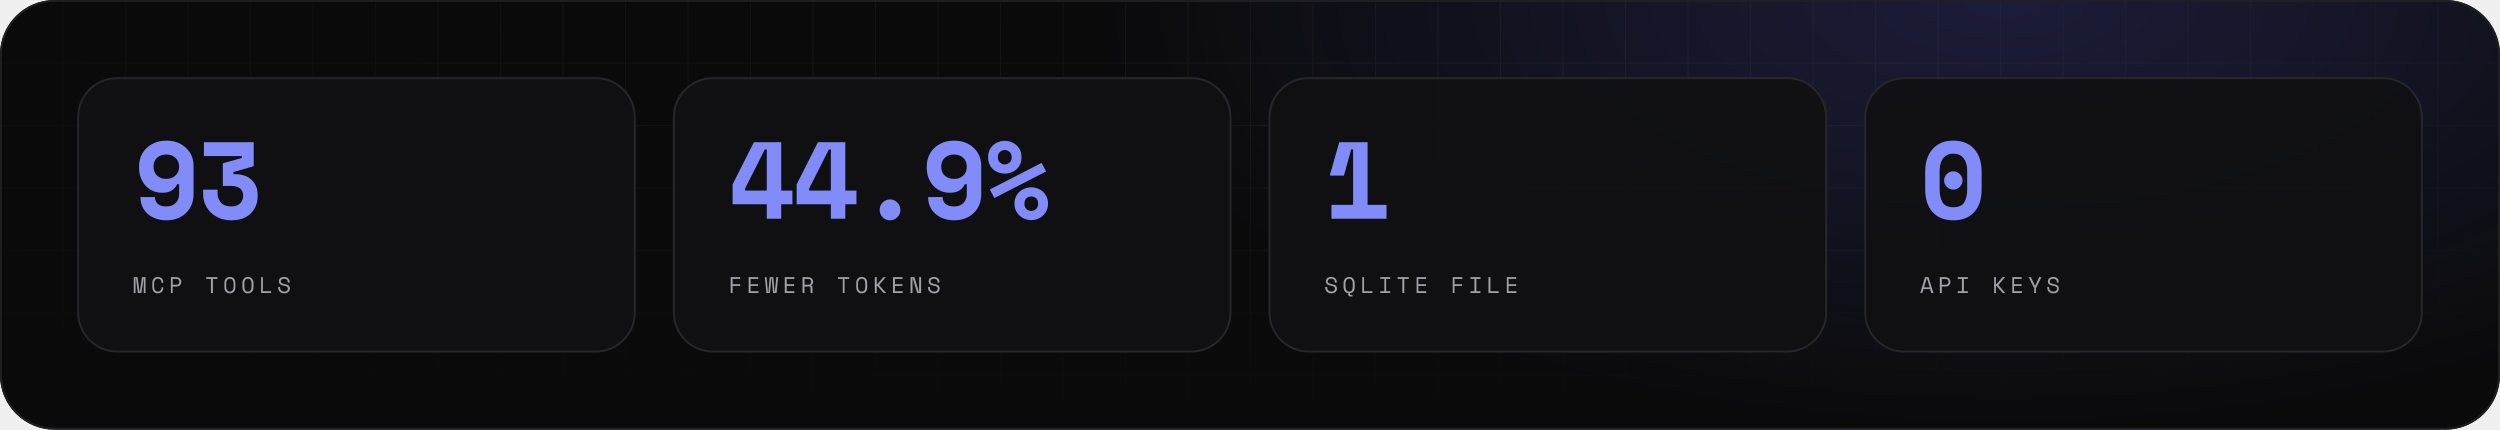
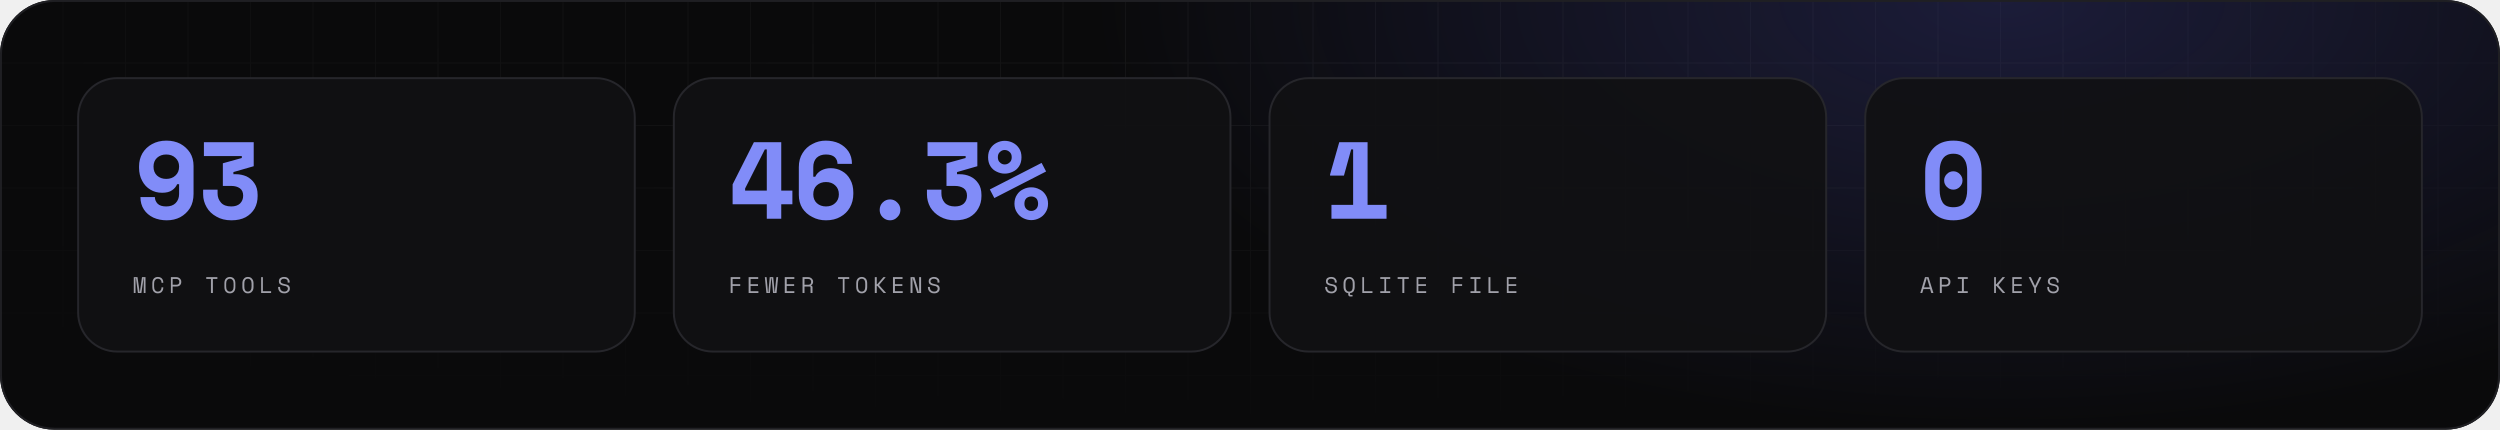
- <svg xmlns="http://www.w3.org/2000/svg" viewBox="0 0 1280 220" width="1280" height="220" role="img" aria-label="93 MCP TOOLS. 44.9% FEWER TOKENS. 1 SQLITE FILE. 0 API KEYS">
+ <svg xmlns="http://www.w3.org/2000/svg" viewBox="0 0 1280 220" width="1280" height="220" role="img" aria-label="93 MCP TOOLS. 46.3% FEWER TOKENS. 1 SQLITE FILE. 0 API KEYS">
  <defs>
    <radialGradient id="vmp-stats-d-g">
      <stop offset="0" stop-color="#6366f1" stop-opacity="0.2" />
      <stop offset="1" stop-color="#6366f1" stop-opacity="0" />
    </radialGradient>
    <pattern id="vmp-stats-d-grid" width="32" height="32" patternUnits="userSpaceOnUse">
      <path d="M32 0H0V32" fill="none" stroke="#ffffff" stroke-opacity="0.045" stroke-width="1" />
    </pattern>
    <radialGradient id="vmp-stats-d-fade" cx="0.5" cy="0.2" r="0.8">
      <stop offset="0" stop-color="#fff" />
      <stop offset="1" stop-color="#fff" stop-opacity="0" />
    </radialGradient>
    <mask id="vmp-stats-d-m">
      <rect width="1280" height="220" fill="url(#vmp-stats-d-fade)" />
    </mask>
    <clipPath id="vmp-stats-d-clip">
      <rect width="1280" height="220" rx="28" />
    </clipPath>
  </defs>
  <g clip-path="url(#vmp-stats-d-clip)">
    <rect width="1280" height="220" fill="#0a0a0b" />
    <rect width="1280" height="220" fill="url(#vmp-stats-d-grid)" mask="url(#vmp-stats-d-m)" />
    <ellipse cx="1024" cy="0" rx="461" ry="220" fill="url(#vmp-stats-d-g)" />
  </g>
  <rect x="0.5" y="0.5" width="1279" height="219" rx="27.5" fill="none" stroke="#1f1f23" />
  <rect x="40.0" y="40" width="285.0" height="140" rx="20" fill="#111113" fill-opacity="0.92" stroke="#26262b" />
  <path fill="#818cf8" d="M85.4 112.8Q81.6 112.8 78.5 111.4Q75.4 109.9 73.7 107.3Q71.9 104.6 71.9 100.9H79.3Q79.3 102.8 80.7 104.3Q82.1 105.7 85.1 105.7Q88.2 105.7 89.9 104Q91.7 102.2 91.7 99.3V94.3H90.7Q89.9 96.2 88.1 97.4Q86.3 98.7 83 98.7Q79.6 98.7 77 97.1Q74.3 95.5 72.8 92.6Q71.2 89.7 71.2 85.9V85.2Q71.2 81.5 72.9 78.5Q74.7 75.5 77.8 73.8Q81 72 85.2 72Q89.2 72 92.3 73.6Q95.4 75.3 97.3 78.2Q99.1 81.1 99.1 85V99.2Q99.1 103.5 97.3 106.5Q95.4 109.5 92.3 111.2Q89.2 112.8 85.4 112.8ZM85.1 91.6Q88 91.6 89.8 89.9Q91.7 88.2 91.7 85.3Q91.7 82.5 89.8 80.8Q88 79.1 85.1 79.1Q82.3 79.1 80.4 80.8Q78.6 82.5 78.6 85.3Q78.6 88.2 80.4 89.9Q82.3 91.6 85.1 91.6ZM118.5 112.8Q114 112.8 110.8 110.9Q107.5 109.1 105.8 106.1Q104 103 104 99.5V97.1H111.4V99.1Q111.4 101.8 113.2 103.8Q114.9 105.7 118.4 105.7Q121.3 105.7 122.9 104.2Q124.5 102.6 124.5 100.2Q124.5 97.6 122.8 96.4Q121.1 95.2 118.5 95.2H114.1V83.6L123.8 80.9V79.9H104.4V72.8H129.9V85.1L119.5 88.1V89.2H120.8Q123.6 89.2 126.2 90.3Q128.7 91.5 130.3 93.9Q131.9 96.2 131.9 99.8V100.5Q131.9 103.9 130.4 106.7Q128.8 109.5 125.8 111.2Q122.8 112.8 118.5 112.8Z" />
  <path fill="#a1a1aa" d="M68.5 150V141.9H70.4L71.5 149.6H71.6L72.7 141.9H74.5V150H73.6V142.4H73.5L72.4 150H70.6L69.6 142.4H69.4V150ZM80.8 150.2Q79.5 150.2 78.7 149.3Q78 148.5 78 146.9V145.1Q78 143.5 78.7 142.7Q79.5 141.8 80.8 141.8Q81.7 141.8 82.4 142.2Q83 142.6 83.3 143.2Q83.6 143.9 83.6 144.7V144.8H82.7V144.7Q82.7 144.2 82.5 143.7Q82.3 143.3 81.9 143Q81.5 142.7 80.8 142.7Q79.9 142.7 79.4 143.4Q78.9 144 78.9 145.1V146.8Q78.9 148 79.4 148.6Q79.9 149.3 80.8 149.3Q81.5 149.3 81.9 149Q82.3 148.7 82.5 148.2Q82.7 147.8 82.7 147.2V147.1H83.6V147.2Q83.6 148.1 83.3 148.7Q83 149.4 82.4 149.8Q81.7 150.2 80.8 150.2ZM87.5 150V141.9H90.3Q91.2 141.9 91.7 142.3Q92.2 142.6 92.5 143.1Q92.8 143.5 92.8 144.1V144.5Q92.8 145.1 92.5 145.6Q92.2 146.1 91.7 146.4Q91.1 146.7 90.3 146.7H88.4V150ZM88.4 145.8H90.2Q91.8 145.8 91.8 144.4V144.2Q91.8 143.6 91.4 143.2Q91 142.8 90.2 142.8H88.4ZM108 150V142.8H105.6V141.9H111.3V142.8H109V150ZM117.7 150.2Q116.4 150.2 115.6 149.3Q114.9 148.5 114.9 146.9V145.1Q114.9 143.5 115.6 142.7Q116.4 141.8 117.7 141.8Q119 141.8 119.8 142.7Q120.5 143.5 120.5 145.1V146.9Q120.5 148.5 119.8 149.3Q119 150.2 117.7 150.2ZM117.7 149.3Q118.6 149.3 119.1 148.6Q119.6 148 119.6 146.8V145.1Q119.6 144 119.1 143.4Q118.6 142.7 117.7 142.7Q116.8 142.7 116.3 143.4Q115.8 144 115.8 145.1V146.8Q115.8 148 116.3 148.6Q116.8 149.3 117.7 149.3ZM126.9 150.2Q125.6 150.2 124.9 149.3Q124.1 148.5 124.1 146.9V145.1Q124.1 143.5 124.9 142.7Q125.6 141.8 126.9 141.8Q128.3 141.8 129 142.7Q129.8 143.5 129.8 145.1V146.9Q129.8 148.5 129 149.3Q128.3 150.2 126.9 150.2ZM126.9 149.3Q127.9 149.3 128.3 148.6Q128.8 148 128.8 146.8V145.1Q128.8 144 128.3 143.4Q127.9 142.7 126.9 142.7Q126 142.7 125.5 143.4Q125.1 144 125.1 145.1V146.8Q125.1 148 125.5 148.6Q126 149.3 126.9 149.3ZM133.7 150V141.9H134.6V149.1H138.8V150ZM145.6 150.2Q144.5 150.2 143.8 149.8Q143.1 149.4 142.8 148.7Q142.4 148.1 142.4 147.2V146.9H143.4V147.1Q143.4 148.2 144 148.7Q144.6 149.3 145.6 149.3Q146.5 149.3 146.9 148.9Q147.4 148.5 147.4 147.8V147.7Q147.4 147.1 146.9 146.8Q146.5 146.4 145.4 146.3Q144.2 146.1 143.5 145.6Q142.8 145.1 142.8 144.1V143.9Q142.8 143.3 143.1 142.8Q143.4 142.3 144 142.1Q144.6 141.8 145.4 141.8Q146.3 141.8 147 142.1Q147.6 142.5 147.9 143Q148.3 143.5 148.3 144.2V144.7H147.3V144.3Q147.3 143.7 147.1 143.4Q146.8 143 146.4 142.9Q145.9 142.7 145.4 142.7Q145 142.7 144.6 142.8Q144.2 143 144 143.3Q143.7 143.5 143.7 144V144Q143.7 144.7 144.3 145Q144.8 145.3 145.9 145.5Q147.2 145.7 147.8 146.2Q148.4 146.8 148.4 147.7V147.8Q148.4 148.9 147.6 149.5Q146.9 150.2 145.6 150.2Z" />
  <rect x="345.0" y="40" width="285.0" height="140" rx="20" fill="#111113" fill-opacity="0.92" stroke="#26262b" />
-   <path fill="#818cf8" d="M392.6 112V104.6H375.1V94.4L386 72.8H400V97.6H405.7V104.6H400V112ZM381.5 97.6H392.6V76.5H391.6L381.5 96.5ZM425.4 112V104.6H407.9V94.4L418.8 72.8H432.8V97.6H438.5V104.6H432.8V112ZM414.3 97.6H425.4V76.5H424.4L414.3 96.5ZM455.7 112.8Q453.5 112.8 451.9 111.2Q450.4 109.7 450.4 107.5Q450.4 105.2 451.9 103.7Q453.5 102.1 455.7 102.1Q457.9 102.1 459.4 103.7Q461 105.2 461 107.5Q461 109.7 459.4 111.2Q457.9 112.8 455.7 112.8ZM488.7 112.8Q484.9 112.8 481.8 111.4Q478.8 109.9 477 107.3Q475.2 104.6 475.2 100.9H482.6Q482.6 102.8 484 104.3Q485.4 105.7 488.5 105.7Q491.5 105.7 493.2 104Q495 102.2 495 99.3V94.3H494Q493.2 96.2 491.4 97.4Q489.6 98.7 486.3 98.7Q483 98.7 480.3 97.1Q477.6 95.5 476.1 92.6Q474.5 89.7 474.5 85.9V85.2Q474.5 81.5 476.2 78.5Q478 75.5 481.1 73.8Q484.3 72 488.6 72Q492.5 72 495.6 73.6Q498.8 75.3 500.6 78.2Q502.4 81.1 502.4 85V99.2Q502.4 103.5 500.6 106.5Q498.8 109.5 495.6 111.2Q492.5 112.8 488.7 112.8ZM488.5 91.6Q491.3 91.6 493.2 89.9Q495 88.2 495 85.3Q495 82.5 493.2 80.8Q491.3 79.1 488.5 79.1Q485.6 79.1 483.7 80.8Q481.9 82.5 481.9 85.3Q481.9 88.2 483.7 89.9Q485.6 91.6 488.5 91.6ZM514.4 88.9Q512.3 88.9 510.3 87.9Q508.3 87 507.1 85.1Q505.9 83.2 505.9 80.5Q505.9 77.8 507.1 76Q508.3 74.1 510.3 73.1Q512.3 72.1 514.4 72.1Q516.6 72.1 518.6 73.1Q520.6 74.1 521.8 76Q523 77.8 523 80.5Q523 83.2 521.8 85.1Q520.6 87 518.6 87.9Q516.6 88.9 514.4 88.9ZM514.4 84.2Q515.8 84.2 516.9 83.2Q518 82.3 518 80.5Q518 78.7 516.9 77.8Q515.8 76.8 514.4 76.8Q513 76.8 512 77.8Q510.9 78.7 510.9 80.5Q510.9 82.3 512 83.2Q513 84.2 514.4 84.2ZM509.1 101.4 506.8 97 533.3 83.4 535.6 87.8ZM528 112.7Q525.9 112.7 523.9 111.7Q521.9 110.7 520.7 108.8Q519.4 106.9 519.4 104.3Q519.4 101.6 520.7 99.7Q521.9 97.8 523.9 96.9Q525.9 95.9 528 95.9Q530.2 95.9 532.1 96.9Q534.1 97.8 535.3 99.7Q536.6 101.6 536.6 104.3Q536.6 106.9 535.3 108.8Q534.1 110.7 532.1 111.7Q530.2 112.7 528 112.7ZM528 108Q529.4 108 530.5 107Q531.5 106 531.5 104.3Q531.5 102.5 530.5 101.5Q529.4 100.6 528 100.6Q526.6 100.6 525.5 101.5Q524.5 102.5 524.5 104.3Q524.5 106 525.5 107Q526.6 108 528 108Z" />
+   <path fill="#818cf8" d="M392.6 112V104.6H375.1V94.4L386 72.8H400V97.6H405.7V104.6H400V112ZM381.5 97.6H392.6V76.5H391.6L381.5 96.5ZM422.9 112.8Q419 112.8 415.9 111.1Q412.7 109.5 410.8 106.6Q409 103.7 409 99.8V85.6Q409 81.4 410.9 78.4Q412.8 75.3 416 73.7Q419.1 72 422.8 72Q426.5 72 429.6 73.4Q432.6 74.9 434.4 77.5Q436.2 80.2 436.2 83.9H428.8Q428.8 81.9 427.4 80.5Q425.9 79.1 422.9 79.1Q419.9 79.1 418.1 80.8Q416.4 82.6 416.4 85.5V90.5H417.4Q418.3 88.5 420.4 87.3Q422.6 86.1 425.3 86.1Q428.5 86.1 431.1 87.6Q433.8 89.1 435.3 91.9Q436.9 94.7 436.9 98.6V99.2Q436.9 103.2 435.1 106.3Q433.4 109.3 430.3 111Q427.2 112.8 422.9 112.8ZM422.9 105.7Q425.8 105.7 427.6 104Q429.5 102.3 429.5 99.5Q429.5 96.6 427.6 94.9Q425.8 93.2 422.9 93.2Q420.1 93.2 418.2 94.9Q416.4 96.6 416.4 99.5Q416.4 102.3 418.2 104Q420.1 105.7 422.9 105.7ZM455.7 112.8Q453.5 112.8 451.9 111.2Q450.4 109.7 450.4 107.5Q450.4 105.2 451.9 103.7Q453.5 102.1 455.7 102.1Q457.9 102.1 459.4 103.7Q461 105.2 461 107.5Q461 109.7 459.4 111.2Q457.9 112.8 455.7 112.8ZM489 112.8Q484.6 112.8 481.3 110.9Q478.1 109.1 476.3 106.1Q474.6 103 474.6 99.5V97.1H482V99.1Q482 101.8 483.7 103.8Q485.5 105.7 488.9 105.7Q491.9 105.7 493.5 104.2Q495.1 102.6 495.1 100.2Q495.1 97.6 493.4 96.4Q491.6 95.2 489 95.2H484.6V83.6L494.4 80.9V79.9H474.9V72.8H500.4V85.1L490 88.1V89.2H491.4Q494.2 89.2 496.7 90.3Q499.3 91.5 500.9 93.9Q502.5 96.2 502.5 99.8V100.5Q502.5 103.9 500.9 106.7Q499.4 109.5 496.4 111.2Q493.4 112.8 489 112.8ZM514.4 88.9Q512.3 88.9 510.3 87.9Q508.3 87 507.1 85.1Q505.9 83.2 505.9 80.5Q505.9 77.8 507.1 76Q508.3 74.1 510.3 73.1Q512.3 72.1 514.4 72.1Q516.6 72.1 518.6 73.1Q520.6 74.1 521.8 76Q523 77.8 523 80.5Q523 83.2 521.8 85.1Q520.6 87 518.6 87.9Q516.6 88.9 514.4 88.9ZM514.4 84.2Q515.8 84.2 516.9 83.2Q518 82.3 518 80.5Q518 78.7 516.9 77.8Q515.8 76.8 514.4 76.8Q513 76.8 512 77.8Q510.9 78.7 510.9 80.5Q510.9 82.3 512 83.2Q513 84.2 514.4 84.2ZM509.1 101.4 506.8 97 533.3 83.4 535.6 87.8ZM528 112.7Q525.9 112.7 523.9 111.7Q521.9 110.7 520.7 108.8Q519.4 106.9 519.4 104.3Q519.4 101.6 520.7 99.7Q521.9 97.8 523.9 96.9Q525.9 95.9 528 95.9Q530.2 95.9 532.1 96.9Q534.1 97.8 535.3 99.7Q536.6 101.6 536.6 104.3Q536.6 106.9 535.3 108.8Q534.1 110.7 532.1 111.7Q530.2 112.7 528 112.7ZM528 108Q529.4 108 530.5 107Q531.5 106 531.5 104.3Q531.5 102.5 530.5 101.5Q529.4 100.6 528 100.6Q526.6 100.6 525.5 101.5Q524.5 102.5 524.5 104.3Q524.5 106 525.5 107Q526.6 108 528 108Z" />
  <path fill="#a1a1aa" d="M374.1 150V141.9H379V142.8H375.1V145.5H379V146.4H375.1V150ZM383.3 150V141.9H388.2V142.8H384.3V145.5H388.1V146.4H384.3V149.1H388.3V150ZM392.4 150 391.6 141.9H392.5L393.2 149.6H393.4L394.1 141.9H395.9L396.6 149.6H396.7L397.5 141.9H398.4L397.6 150H395.8L395.1 142.4H394.9L394.2 150ZM401.8 150V141.9H406.7V142.8H402.8V145.5H406.6V146.4H402.8V149.1H406.7V150ZM410.9 150V141.9H413.8Q414.6 141.9 415.2 142.3Q415.7 142.6 416 143.1Q416.3 143.5 416.3 144.1V144.5Q416.3 144.9 416 145.4Q415.8 145.8 415.3 146.1V146.2Q415.6 146.3 415.8 146.5Q416 146.7 416 147.1V150H415V147.3Q415 147 414.9 146.8Q414.7 146.7 414.4 146.7H411.9V150ZM411.9 145.8H413.7Q415.3 145.8 415.3 144.4V144.2Q415.3 143.6 414.9 143.2Q414.5 142.8 413.7 142.8H411.9ZM431.5 150V142.8H429.1V141.9H434.8V142.8H432.4V150ZM441.2 150.2Q439.9 150.2 439.1 149.3Q438.4 148.5 438.4 146.9V145.1Q438.4 143.5 439.1 142.7Q439.9 141.8 441.2 141.8Q442.5 141.8 443.3 142.7Q444 143.5 444 145.1V146.9Q444 148.5 443.3 149.3Q442.5 150.2 441.2 150.2ZM441.2 149.3Q442.1 149.3 442.6 148.6Q443 148 443 146.8V145.1Q443 144 442.6 143.4Q442.1 142.7 441.2 142.7Q440.3 142.7 439.8 143.4Q439.3 144 439.3 145.1V146.8Q439.3 148 439.8 148.6Q440.3 149.3 441.2 149.3ZM447.9 150V141.9H448.9V145.5H449.2L452.3 141.9H453.4V142L450.1 145.9V146L453.6 149.9V150H452.4L449.2 146.4H448.9V150ZM457.2 150V141.9H462.1V142.8H458.2V145.5H462V146.4H458.2V149.1H462.2V150ZM466.2 150V141.9H468.2L470.5 149.6H470.6V141.9H471.6V150H469.6L467.3 142.4H467.2V150ZM478.3 150.2Q477.3 150.2 476.6 149.8Q475.9 149.4 475.5 148.7Q475.1 148.1 475.1 147.2V146.9H476.1V147.1Q476.1 148.2 476.7 148.7Q477.3 149.3 478.3 149.3Q479.2 149.3 479.6 148.9Q480.1 148.5 480.1 147.8V147.7Q480.1 147.1 479.6 146.8Q479.2 146.4 478.1 146.3Q476.9 146.1 476.2 145.6Q475.5 145.1 475.5 144.1V143.9Q475.5 143.3 475.8 142.8Q476.2 142.3 476.8 142.1Q477.4 141.8 478.1 141.8Q479 141.8 479.7 142.1Q480.3 142.5 480.7 143Q481 143.5 481 144.2V144.7H480V144.3Q480 143.7 479.8 143.4Q479.5 143 479.1 142.9Q478.6 142.7 478.1 142.7Q477.7 142.7 477.3 142.8Q476.9 143 476.7 143.3Q476.4 143.5 476.4 144V144Q476.4 144.7 477 145Q477.5 145.3 478.6 145.5Q479.9 145.7 480.5 146.2Q481.1 146.8 481.1 147.7V147.8Q481.1 148.9 480.4 149.5Q479.7 150.2 478.3 150.2Z" />
  <rect x="650.0" y="40" width="285.0" height="140" rx="20" fill="#111113" fill-opacity="0.92" stroke="#26262b" />
  <path fill="#818cf8" d="M681.7 112V104.9H692.8V76.5H691.8L688.1 89.9H681V89.3L685.7 72.8H700.2V104.9H709.9V112Z" />
  <path fill="#a1a1aa" d="M681.7 150.2Q680.6 150.2 679.9 149.8Q679.2 149.4 678.9 148.7Q678.5 148.1 678.5 147.2V146.9H679.5V147.1Q679.5 148.2 680.1 148.7Q680.7 149.3 681.7 149.3Q682.6 149.3 683 148.9Q683.5 148.5 683.5 147.8V147.7Q683.5 147.1 683 146.8Q682.6 146.4 681.5 146.3Q680.3 146.1 679.6 145.6Q678.9 145.1 678.9 144.1V143.9Q678.9 143.3 679.2 142.8Q679.5 142.3 680.1 142.1Q680.7 141.8 681.5 141.8Q682.4 141.8 683.1 142.1Q683.7 142.5 684 143Q684.4 143.5 684.4 144.2V144.7H683.4V144.3Q683.4 143.7 683.2 143.4Q682.9 143 682.5 142.9Q682 142.7 681.5 142.7Q681.1 142.7 680.7 142.8Q680.3 143 680.1 143.3Q679.8 143.5 679.8 144V144Q679.8 144.7 680.4 145Q680.9 145.3 682 145.5Q683.3 145.7 683.9 146.2Q684.5 146.8 684.5 147.7V147.8Q684.5 148.9 683.7 149.5Q683 150.2 681.7 150.2ZM691.2 151.8Q690.8 151.8 690.6 151.5Q690.3 151.3 690.3 150.9V150.1Q689.2 150 688.6 149.2Q687.9 148.3 687.9 146.9V145.1Q687.9 143.5 688.7 142.7Q689.4 141.8 690.8 141.8Q692.1 141.8 692.8 142.7Q693.6 143.5 693.6 145.1V146.9Q693.6 148.3 693 149.2Q692.3 150 691.2 150.1V150.6Q691.2 151 691.5 151H692.5V151.8ZM690.8 149.3Q691.7 149.3 692.2 148.6Q692.6 148 692.6 146.8V145.1Q692.6 144 692.2 143.4Q691.7 142.7 690.8 142.7Q689.8 142.7 689.4 143.4Q688.9 144 688.9 145.1V146.8Q688.9 148 689.4 148.6Q689.8 149.3 690.8 149.3ZM697.5 150V141.9H698.4V149.1H702.7V150ZM706.7 150V149.1H708.8V142.8H706.7V141.9H711.8V142.8H709.7V149.1H711.8V150ZM718 150V142.8H715.6V141.9H721.3V142.8H719V150ZM725.3 150V141.9H730.1V142.8H726.2V145.5H730.1V146.4H726.2V149.1H730.2V150ZM743.8 150V141.9H748.7V142.8H744.7V145.5H748.6V146.4H744.7V150ZM752.9 150V149.1H754.9V142.8H752.9V141.9H758V142.8H755.9V149.1H758V150ZM762.1 150V141.9H763.1V149.1H767.3V150ZM771.5 150V141.9H776.3V142.8H772.4V145.5H776.3V146.4H772.4V149.1H776.4V150Z" />
  <rect x="955.0" y="40" width="285.0" height="140" rx="20" fill="#111113" fill-opacity="0.92" stroke="#26262b" />
  <path fill="#818cf8" d="M1000.1 112.8Q993.4 112.8 989.6 108.7Q985.7 104.6 985.7 96.8V88Q985.7 80.5 989.6 76.2Q993.4 72 1000.1 72Q1006.9 72 1010.7 76.2Q1014.6 80.5 1014.6 88V96.8Q1014.6 104.6 1010.7 108.7Q1006.9 112.8 1000.1 112.8ZM1000.1 106.1Q1004.2 106.1 1005.7 103.6Q1007.2 101.1 1007.2 97.2V87.6Q1007.2 85.1 1006.5 83.1Q1005.7 81.1 1004.2 79.9Q1002.7 78.7 1000.1 78.7Q997.6 78.7 996 79.9Q994.5 81.1 993.8 83.1Q993.1 85.1 993.1 87.6V97.2Q993.1 101.1 994.6 103.6Q996.1 106.1 1000.1 106.1ZM1000.1 97.1Q998.2 97.1 996.8 95.7Q995.4 94.3 995.4 92.4Q995.4 90.5 996.8 89.1Q998.2 87.7 1000.1 87.7Q1002 87.7 1003.4 89.1Q1004.8 90.5 1004.8 92.4Q1004.8 94.3 1003.4 95.7Q1002 97.1 1000.1 97.1Z" />
  <path fill="#a1a1aa" d="M983.2 150 985.6 141.9H987.4L989.9 150H988.8L988.2 148H984.8L984.2 150ZM985.1 147.1H988L986.6 142.4H986.5ZM993.2 150V141.9H996.1Q996.9 141.9 997.5 142.3Q998 142.6 998.3 143.1Q998.6 143.5 998.6 144.1V144.5Q998.6 145.1 998.3 145.6Q998 146.1 997.5 146.4Q996.9 146.7 996.1 146.7H994.2V150ZM994.2 145.8H996Q997.6 145.8 997.6 144.4V144.2Q997.6 143.6 997.2 143.2Q996.8 142.8 996 142.8H994.2ZM1002.4 150V149.1H1004.5V142.8H1002.4V141.9H1007.5V142.8H1005.5V149.1H1007.5V150ZM1021 150V141.9H1021.9V145.5H1022.2L1025.3 141.9H1026.5V142L1023.2 145.9V146L1026.6 149.9V150H1025.4L1022.2 146.4H1021.9V150ZM1030.3 150V141.9H1035.1V142.8H1031.2V145.5H1035.1V146.4H1031.2V149.1H1035.2V150ZM1041.5 150V147.2H1041.3L1038.7 141.9H1039.8L1041.9 146.3H1042L1044.1 141.9H1045.2L1042.6 147.2H1042.4V150ZM1051.3 150.2Q1050.3 150.2 1049.6 149.8Q1048.9 149.4 1048.5 148.7Q1048.2 148.1 1048.2 147.2V146.9H1049.1V147.1Q1049.1 148.2 1049.7 148.7Q1050.3 149.3 1051.3 149.3Q1052.2 149.3 1052.7 148.9Q1053.2 148.5 1053.2 147.8V147.7Q1053.2 147.1 1052.7 146.8Q1052.2 146.4 1051.2 146.3Q1050 146.1 1049.2 145.6Q1048.5 145.1 1048.5 144.1V143.9Q1048.5 143.3 1048.9 142.8Q1049.2 142.3 1049.8 142.1Q1050.4 141.8 1051.2 141.8Q1052.1 141.8 1052.7 142.1Q1053.4 142.5 1053.7 143Q1054 143.5 1054 144.2V144.7H1053.1V144.3Q1053.1 143.7 1052.8 143.4Q1052.6 143 1052.1 142.9Q1051.7 142.7 1051.2 142.7Q1050.7 142.7 1050.4 142.8Q1050 143 1049.7 143.3Q1049.5 143.5 1049.5 144V144Q1049.5 144.7 1050 145Q1050.6 145.3 1051.7 145.5Q1052.9 145.7 1053.5 146.2Q1054.1 146.8 1054.1 147.7V147.8Q1054.1 148.9 1053.4 149.5Q1052.7 150.2 1051.3 150.2Z" />
</svg>
